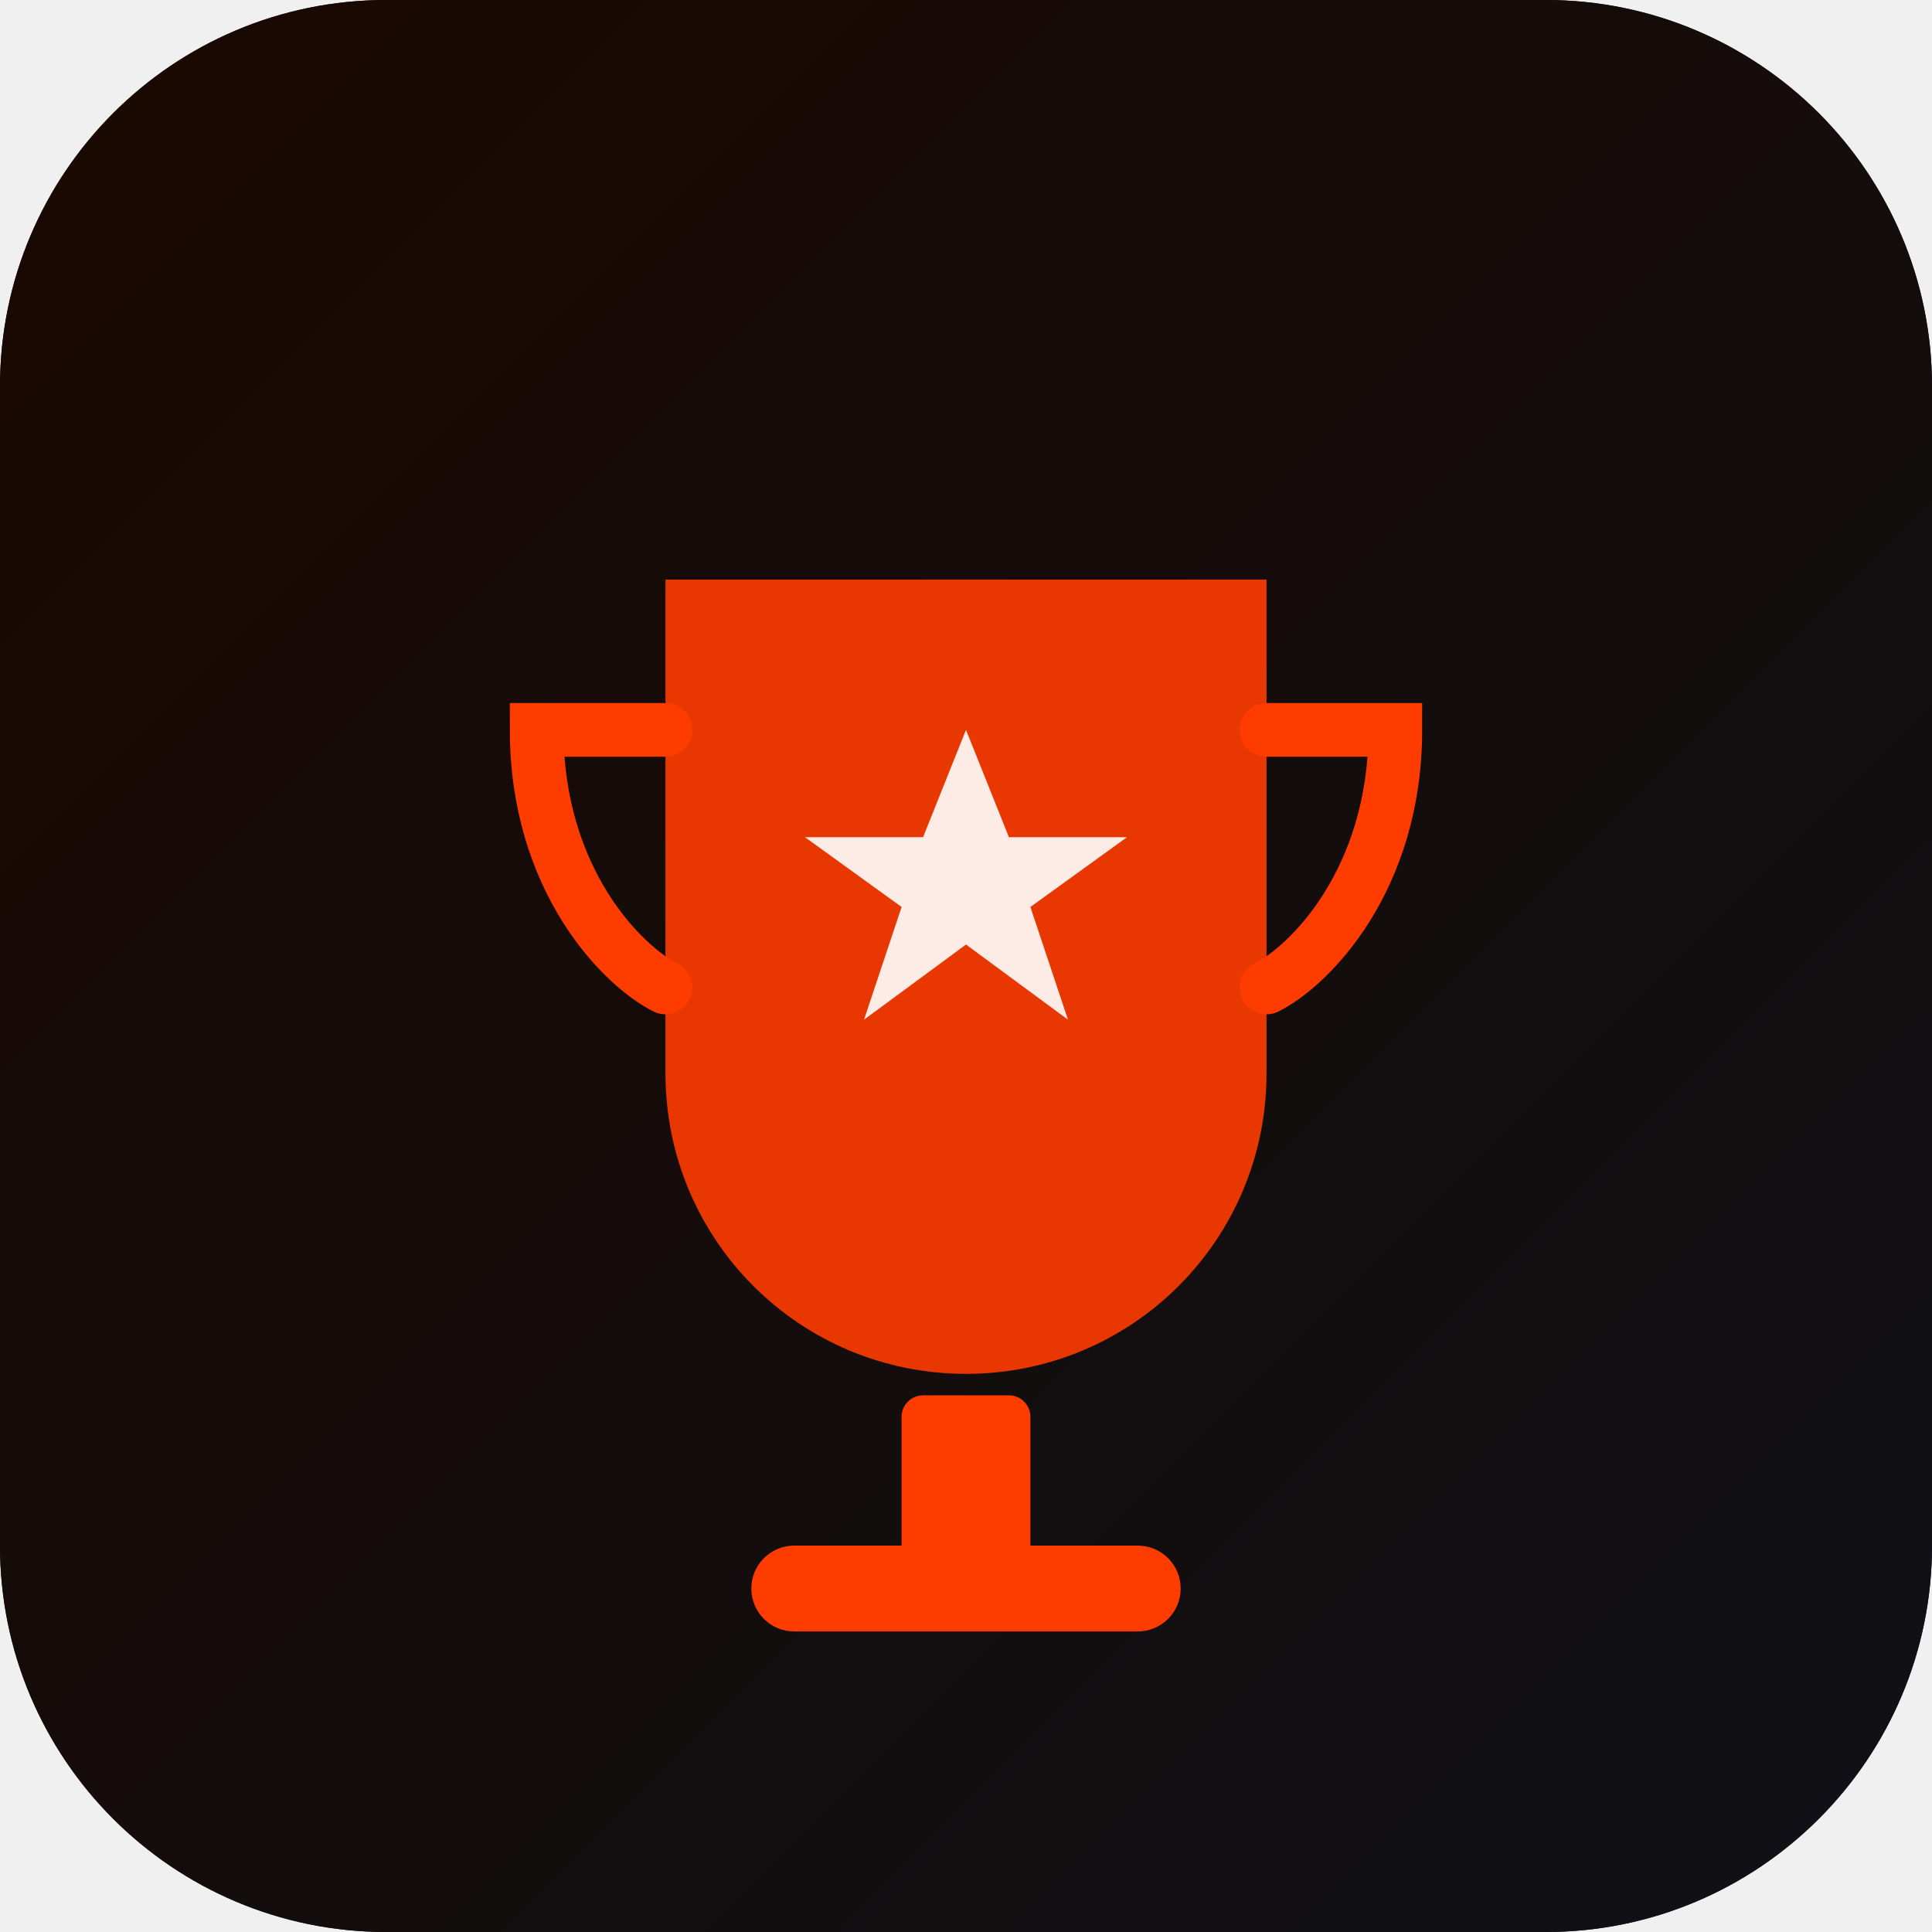
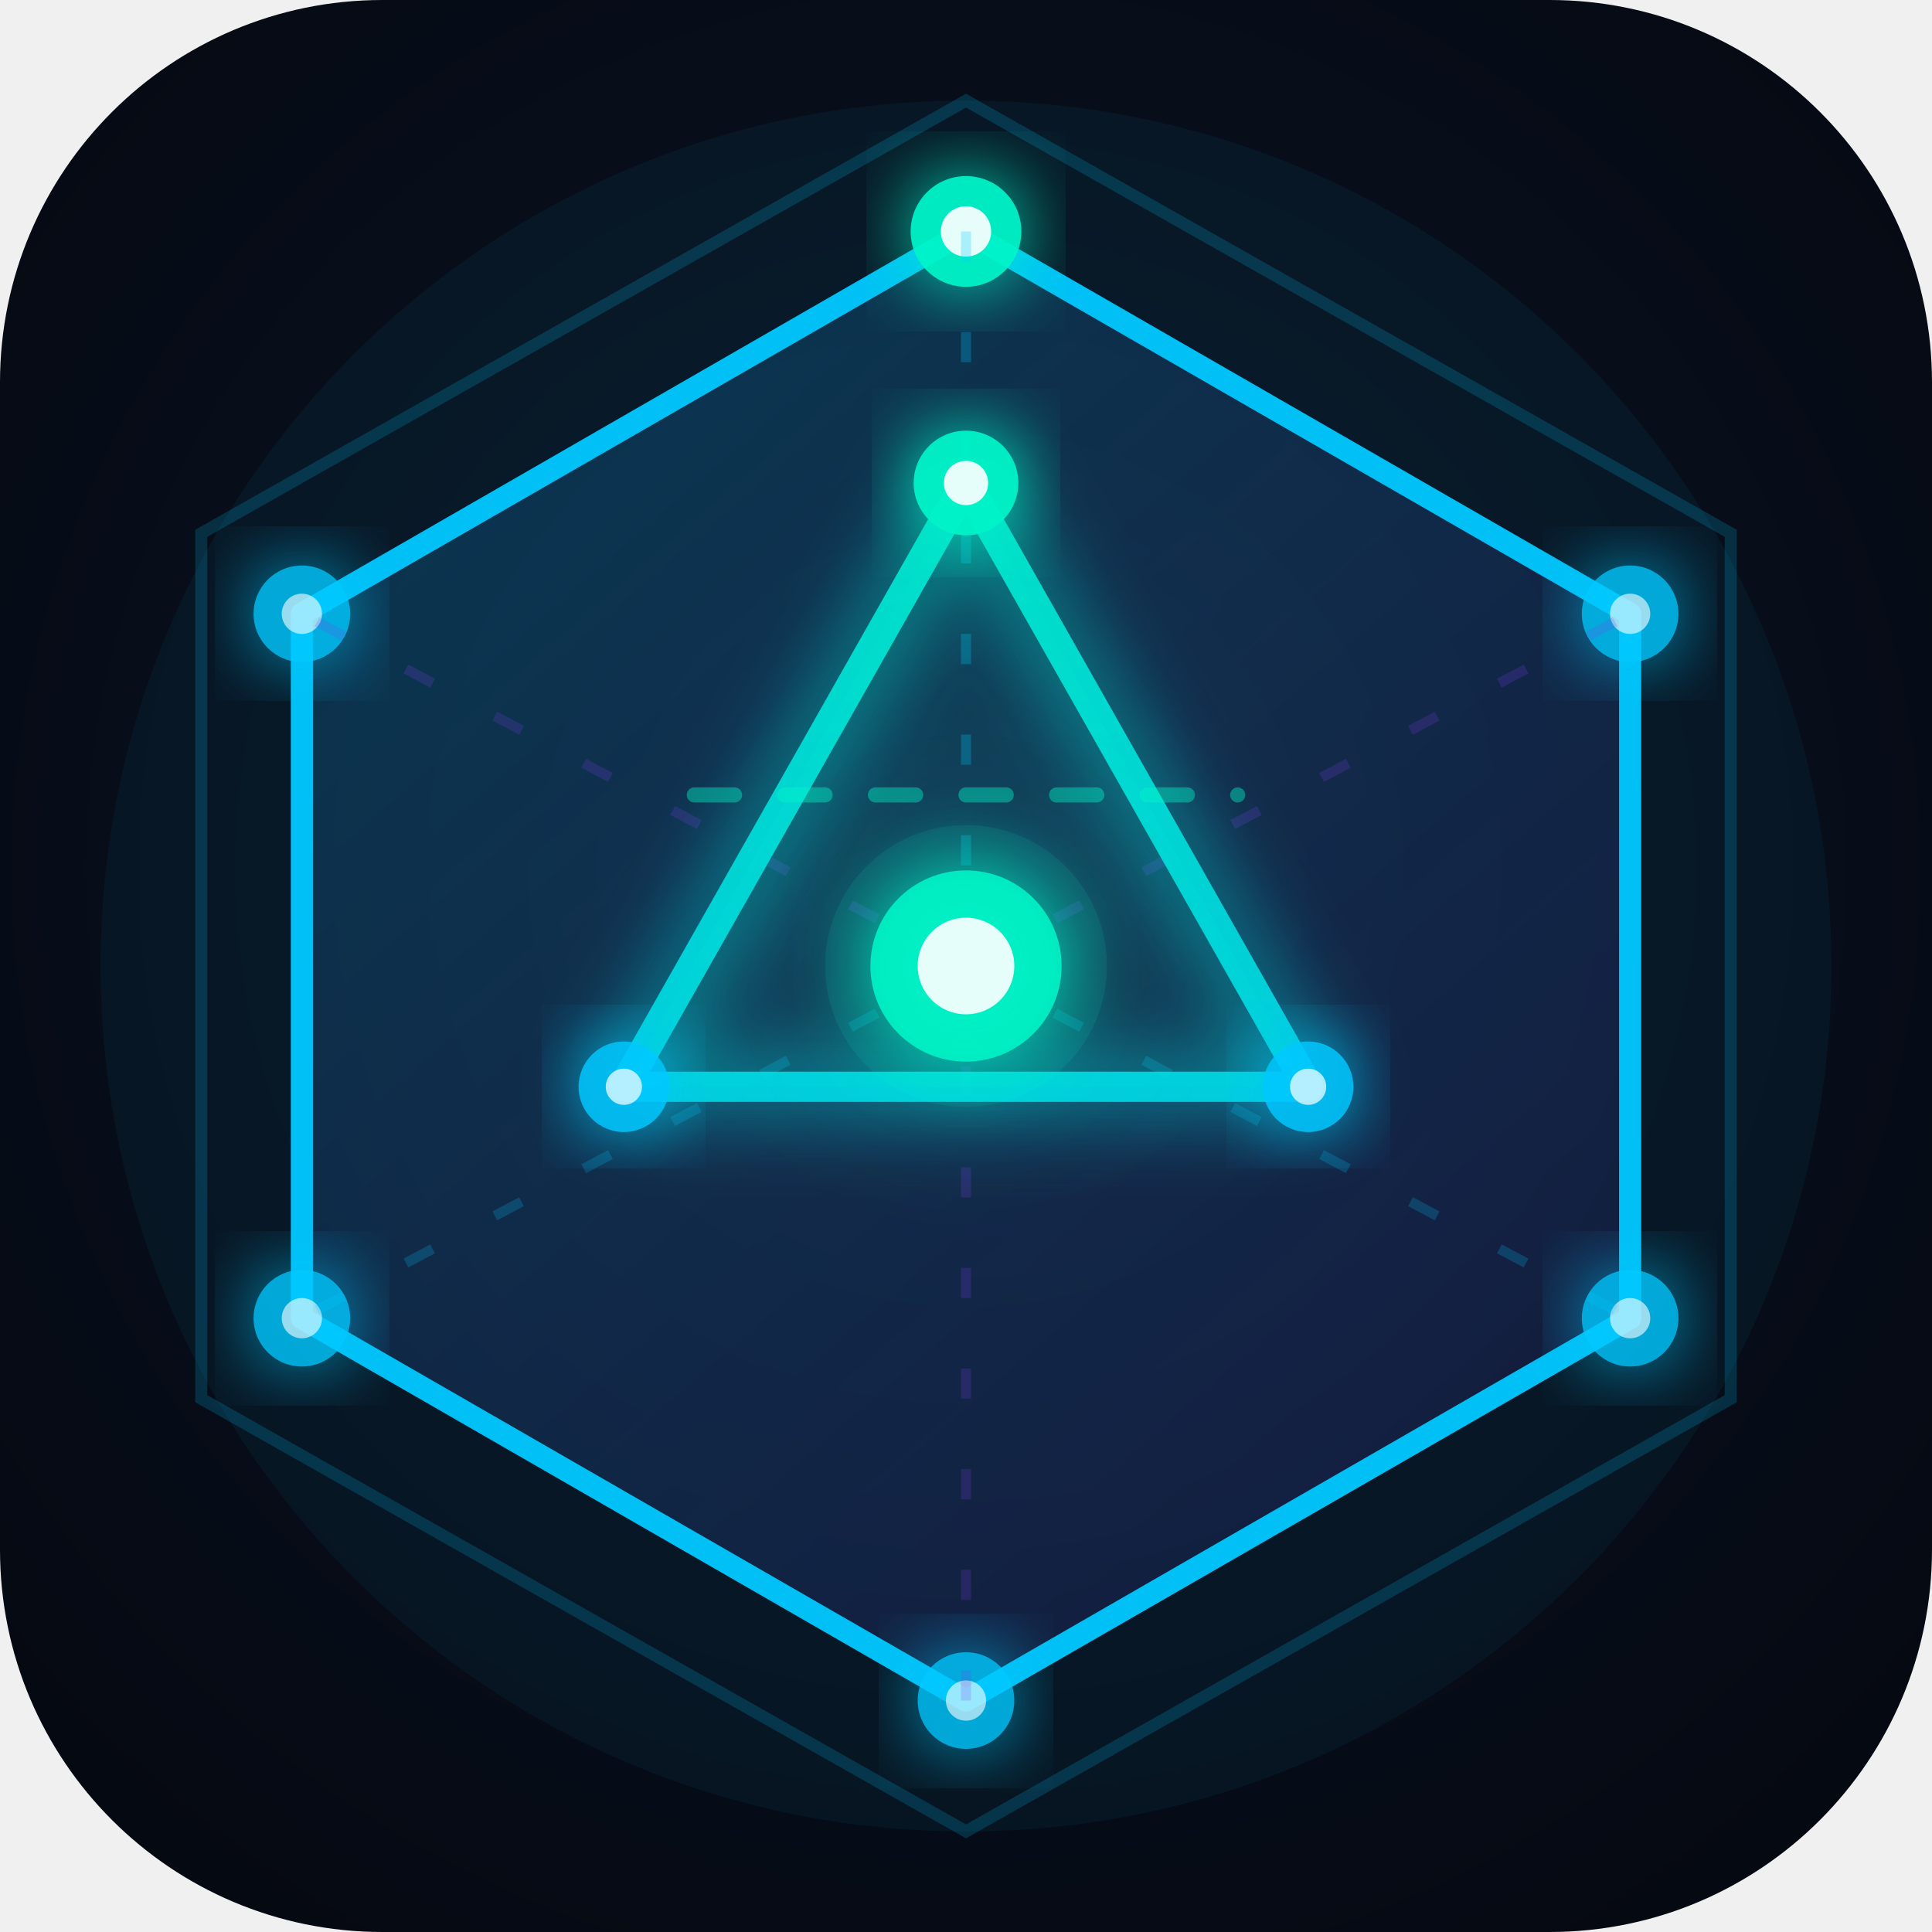
- <svg xmlns="http://www.w3.org/2000/svg" width="180" height="180" viewBox="0 0 180 180" fill="none">
-   <rect width="180" height="180" rx="36" fill="#0F1117" />
-   <rect width="180" height="180" rx="36" fill="url(#grad)" />
-   <path d="M62 54h56v46c0 15.5-12.5 28-28 28s-28-12.5-28-28V54z" fill="#FF3C00" opacity="0.9" />
-   <path d="M62 68H50c0 14 8 22 12 24" stroke="#FF3C00" stroke-width="5" stroke-linecap="round" fill="none" />
-   <path d="M118 68h12c0 14-8 22-12 24" stroke="#FF3C00" stroke-width="5" stroke-linecap="round" fill="none" />
-   <rect x="84" y="130" width="12" height="16" fill="#FF3C00" rx="2" />
-   <rect x="70" y="144" width="40" height="8" fill="#FF3C00" rx="4" />
-   <path d="M90 68l4 10h11l-9 6.5 3.5 10.5L90 88l-9.5 7 3.5-10.5L75 78h11z" fill="white" opacity="0.9" />
+ <svg xmlns="http://www.w3.org/2000/svg" width="192" height="192" viewBox="0 0 192 192" fill="none">
  <defs>
-     <linearGradient id="grad" x1="0" y1="0" x2="180" y2="180" gradientUnits="userSpaceOnUse">
-       <stop offset="0%" stop-color="#1a0800" />
-       <stop offset="100%" stop-color="#0F1117" />
+     <radialGradient id="bg192" cx="50%" cy="45%" r="70%">
+       <stop offset="0%" stop-color="#0A1628" />
+       <stop offset="100%" stop-color="#050810" />
+     </radialGradient>
+     <linearGradient id="hf192" x1="30" y1="20" x2="162" y2="172" gradientUnits="userSpaceOnUse">
+       <stop offset="0%" stop-color="#00C8FF" stop-opacity="0.20" />
+       <stop offset="100%" stop-color="#7C3AED" stop-opacity="0.12" />
    </linearGradient>
+     <linearGradient id="cg192" x1="96" y1="22" x2="96" y2="170" gradientUnits="userSpaceOnUse">
+       <stop offset="0%" stop-color="#00F5C8" />
+       <stop offset="100%" stop-color="#00C8FF" />
+     </linearGradient>
+     <filter id="g192" x="-40%" y="-40%" width="180%" height="180%">
+       <feGaussianBlur stdDeviation="4" result="blur" />
+       <feMerge>
+         <feMergeNode in="blur" />
+         <feMergeNode in="SourceGraphic" />
+       </feMerge>
+     </filter>
+     <filter id="gs192" x="-60%" y="-60%" width="220%" height="220%">
+       <feGaussianBlur stdDeviation="7" result="blur" />
+       <feMerge>
+         <feMergeNode in="blur" />
+         <feMergeNode in="SourceGraphic" />
+       </feMerge>
+     </filter>
  </defs>
+   <rect width="192" height="192" rx="38" fill="url(#bg192)" />
+   <circle cx="96" cy="96" r="86" fill="#00C8FF" fill-opacity="0.05" />
+   <polygon points="96,10 172,53 172,139 96,182 20,139 20,53" stroke="#00C8FF" stroke-width="1.2" fill="none" opacity="0.18" />
+   <polygon points="96,23 162,61 162,131 96,169 30,131 30,61" stroke="#00C8FF" stroke-width="2.2" fill="url(#hf192)" stroke-linejoin="round" opacity="0.95" />
+   <circle cx="96" cy="23" r="5.5" fill="#00F5C8" filter="url(#g192)" opacity="0.95" />
+   <circle cx="96" cy="23" r="2.5" fill="#fff" opacity="0.90" />
+   <circle cx="162" cy="61" r="4.8" fill="#00C8FF" filter="url(#g192)" opacity="0.82" />
+   <circle cx="162" cy="61" r="2" fill="#fff" opacity="0.60" />
+   <circle cx="162" cy="131" r="4.8" fill="#00C8FF" filter="url(#g192)" opacity="0.82" />
+   <circle cx="162" cy="131" r="2" fill="#fff" opacity="0.60" />
+   <circle cx="96" cy="169" r="4.8" fill="#00C8FF" filter="url(#g192)" opacity="0.82" />
+   <circle cx="96" cy="169" r="2" fill="#fff" opacity="0.60" />
+   <circle cx="30" cy="131" r="4.8" fill="#00C8FF" filter="url(#g192)" opacity="0.82" />
+   <circle cx="30" cy="131" r="2" fill="#fff" opacity="0.60" />
+   <circle cx="30" cy="61" r="4.8" fill="#00C8FF" filter="url(#g192)" opacity="0.82" />
+   <circle cx="30" cy="61" r="2" fill="#fff" opacity="0.60" />
+   <line x1="96" y1="96" x2="96" y2="23" stroke="#00C8FF" stroke-width="1" stroke-dasharray="3 7" opacity="0.26" />
+   <line x1="96" y1="96" x2="162" y2="61" stroke="#7C3AED" stroke-width="1" stroke-dasharray="3 7" opacity="0.20" />
+   <line x1="96" y1="96" x2="162" y2="131" stroke="#00C8FF" stroke-width="1" stroke-dasharray="3 7" opacity="0.20" />
+   <line x1="96" y1="96" x2="96" y2="169" stroke="#7C3AED" stroke-width="1" stroke-dasharray="3 7" opacity="0.20" />
+   <line x1="96" y1="96" x2="30" y2="131" stroke="#00C8FF" stroke-width="1" stroke-dasharray="3 7" opacity="0.20" />
+   <line x1="96" y1="96" x2="30" y2="61" stroke="#7C3AED" stroke-width="1" stroke-dasharray="3 7" opacity="0.20" />
+   <polygon points="96,48 130,108 62,108" stroke="url(#cg192)" stroke-width="3" stroke-linejoin="round" fill="none" filter="url(#g192)" opacity="0.92" />
+   <polygon points="96,48 130,108 62,108" fill="#00F5C8" fill-opacity="0.07" />
+   <circle cx="96" cy="48" r="5.2" fill="#00F5C8" filter="url(#g192)" opacity="0.95" />
+   <circle cx="96" cy="48" r="2.2" fill="#fff" opacity="0.90" />
+   <circle cx="130" cy="108" r="4.5" fill="#00C8FF" filter="url(#g192)" opacity="0.88" />
+   <circle cx="130" cy="108" r="1.8" fill="#fff" opacity="0.70" />
+   <circle cx="62" cy="108" r="4.5" fill="#00C8FF" filter="url(#g192)" opacity="0.88" />
+   <circle cx="62" cy="108" r="1.8" fill="#fff" opacity="0.70" />
+   <line x1="69" y1="79" x2="123" y2="79" stroke="#00F5C8" stroke-width="1.5" stroke-dasharray="4 5" stroke-linecap="round" opacity="0.42" />
+   <circle cx="96" cy="96" r="14" fill="#00F5C8" fill-opacity="0.10" filter="url(#gs192)" />
+   <circle cx="96" cy="96" r="9.5" fill="#00F5C8" fill-opacity="0.88" filter="url(#g192)" />
+   <circle cx="96" cy="96" r="4.8" fill="#fff" opacity="0.90" />
</svg>
